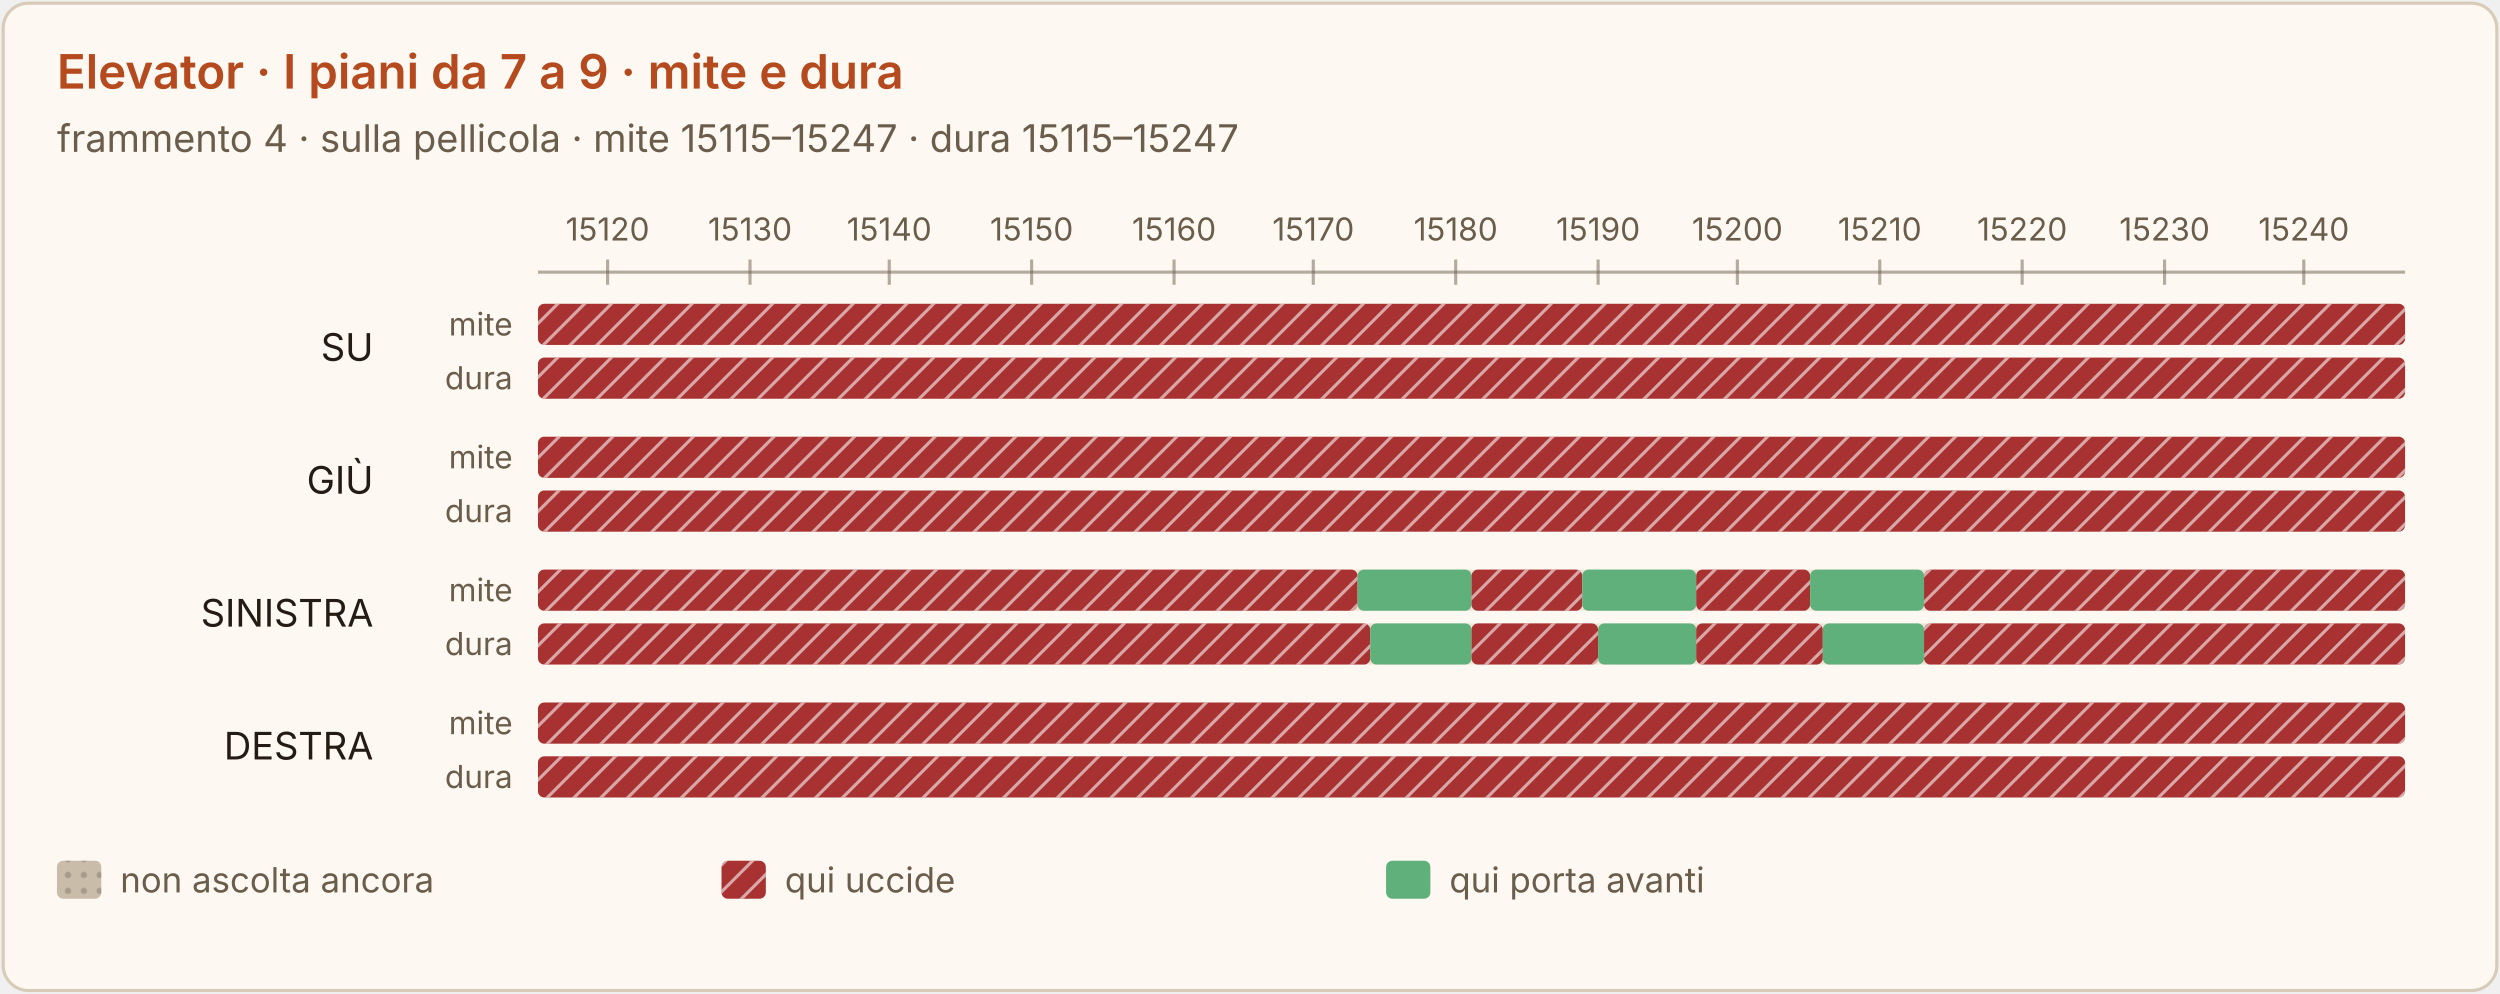
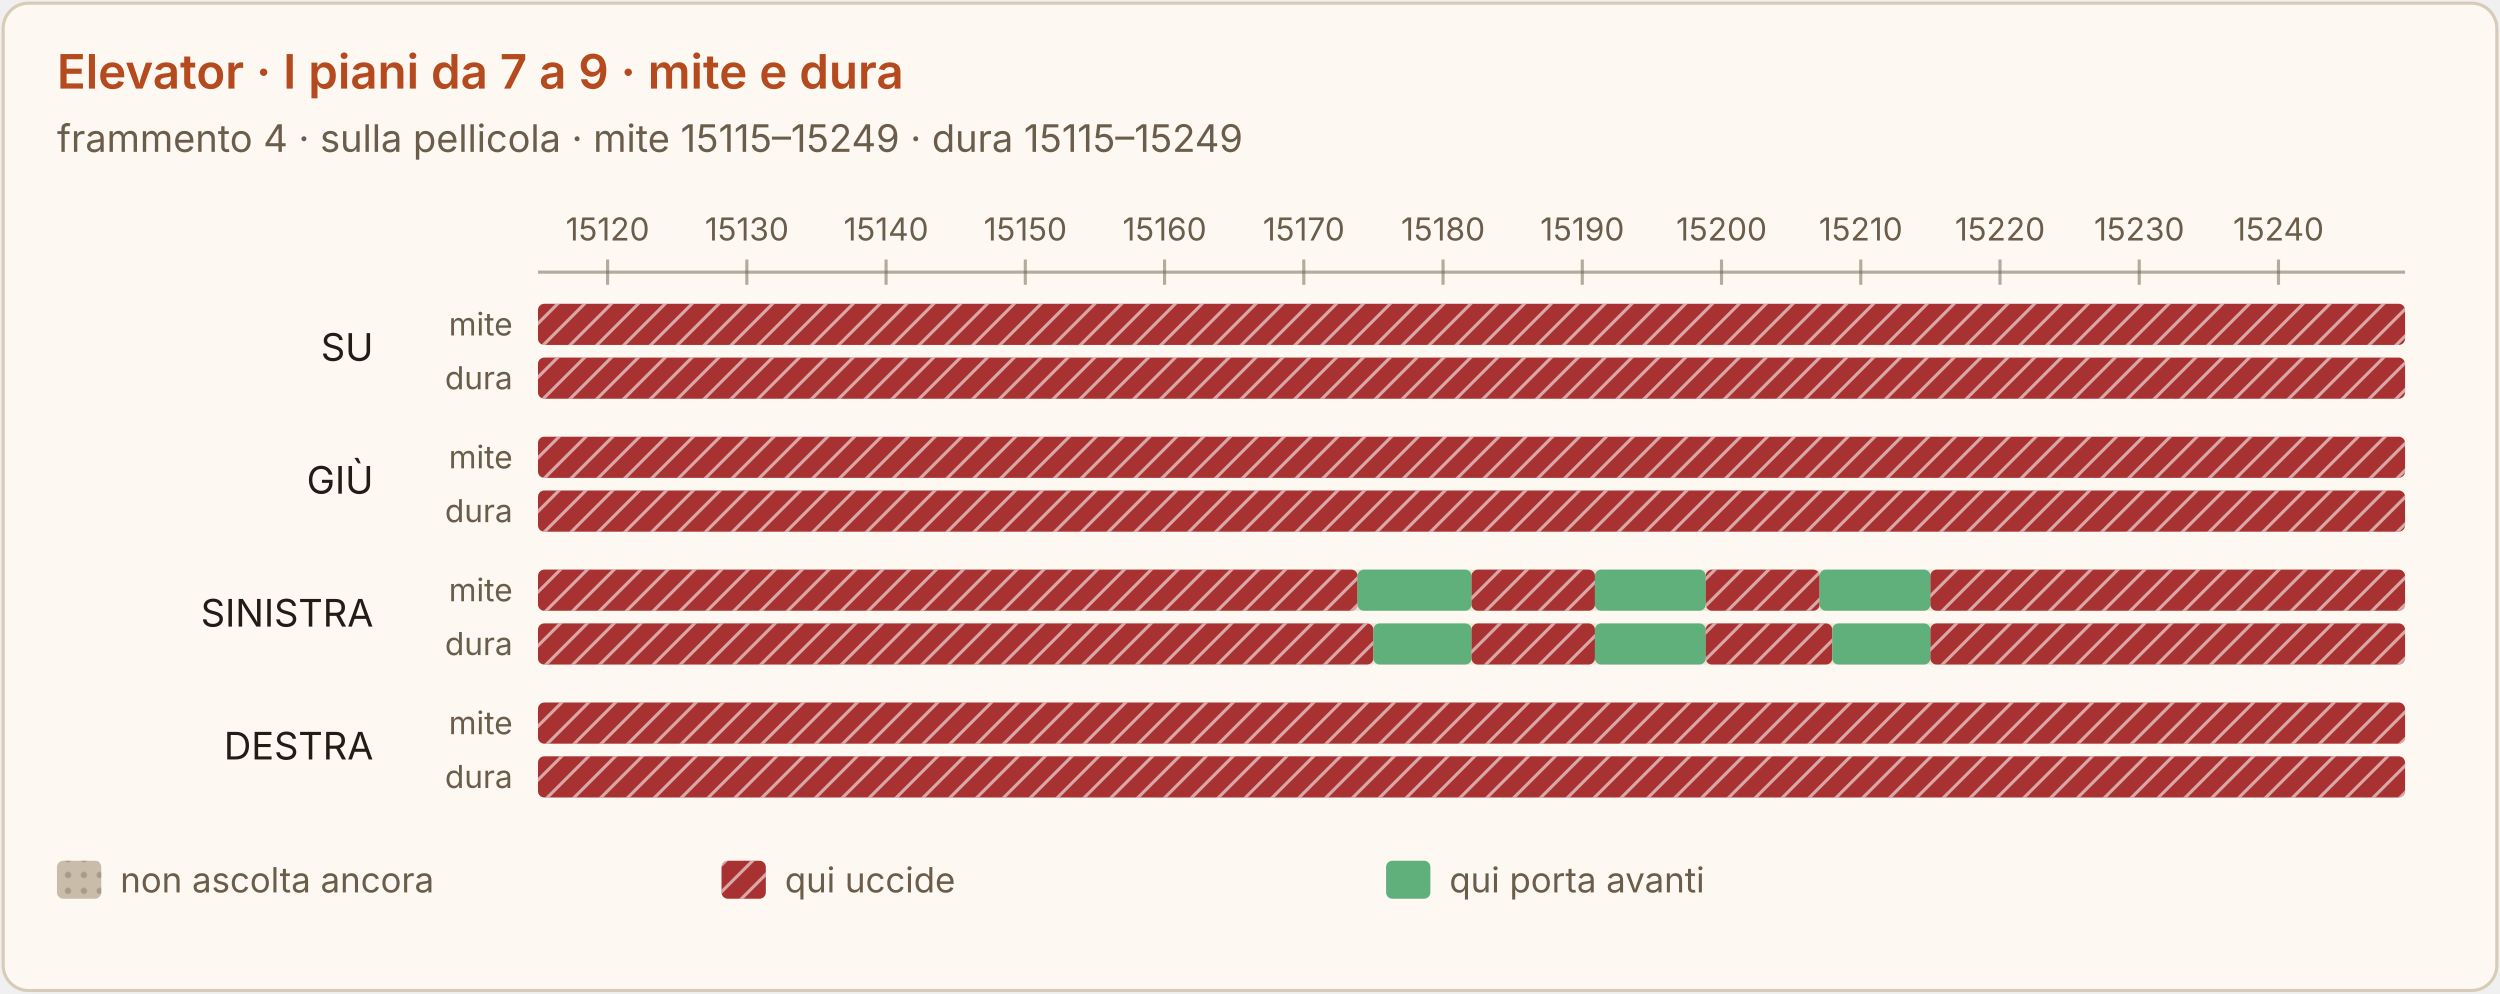
<svg xmlns="http://www.w3.org/2000/svg" width="790" height="314" viewBox="0 0 790 314" font-family="Inter,DejaVu Sans,sans-serif">
  <defs>
    <pattern id="tMorte" width="6" height="6" patternUnits="userSpaceOnUse" patternTransform="rotate(45)">
      <line x1="0" y1="0" x2="0" y2="6" stroke="#FFFFFF" stroke-width="2" opacity=".55" />
    </pattern>
    <pattern id="tAttesa" width="5" height="5" patternUnits="userSpaceOnUse">
      <circle cx="1.5" cy="1.5" r="1" fill="#8C8072" opacity=".55" />
    </pattern>
    <pattern id="tSorda" width="6" height="6" patternUnits="userSpaceOnUse">
      <path d="M0 0 L6 6 M6 0 L0 6" stroke="#FFFFFF" stroke-width="1" opacity=".5" />
    </pattern>
  </defs>
  <rect x="1" y="1" width="788" height="312" fill="#FDF9F2" stroke="#D8CBB8" stroke-width="1" rx="8" />
  <text x="18" y="28" fill="#B44A1E" font-size="15" font-weight="600">Elevator · I piani da 7 a 9 · mite e dura</text>
-   <text x="18" y="48" fill="#6B5D4B" font-size="12">frammento 4 · sulla pellicola · mite 15115–15247 · dura 15115–15247</text>
+   <text x="18" y="48" fill="#6B5D4B" font-size="12">frammento 4 · sulla pellicola · mite 15115–15249 · dura 15115–15249</text>
  <line x1="170" y1="86" x2="760" y2="86" stroke="#6B5D4B" stroke-width="1" opacity=".5" />
  <line x1="192" y1="82" x2="192" y2="90" stroke="#6B5D4B" stroke-width="1" opacity=".5" />
  <text x="192" y="76" fill="#6B5D4B" font-size="10" text-anchor="middle">15120</text>
-   <line x1="237" y1="82" x2="237" y2="90" stroke="#6B5D4B" stroke-width="1" opacity=".5" />
-   <text x="237" y="76" fill="#6B5D4B" font-size="10" text-anchor="middle">15130</text>
-   <line x1="281" y1="82" x2="281" y2="90" stroke="#6B5D4B" stroke-width="1" opacity=".5" />
-   <text x="281" y="76" fill="#6B5D4B" font-size="10" text-anchor="middle">15140</text>
-   <line x1="326" y1="82" x2="326" y2="90" stroke="#6B5D4B" stroke-width="1" opacity=".5" />
-   <text x="326" y="76" fill="#6B5D4B" font-size="10" text-anchor="middle">15150</text>
-   <line x1="371" y1="82" x2="371" y2="90" stroke="#6B5D4B" stroke-width="1" opacity=".5" />
-   <text x="371" y="76" fill="#6B5D4B" font-size="10" text-anchor="middle">15160</text>
-   <line x1="415" y1="82" x2="415" y2="90" stroke="#6B5D4B" stroke-width="1" opacity=".5" />
-   <text x="415" y="76" fill="#6B5D4B" font-size="10" text-anchor="middle">15170</text>
-   <line x1="460" y1="82" x2="460" y2="90" stroke="#6B5D4B" stroke-width="1" opacity=".5" />
-   <text x="460" y="76" fill="#6B5D4B" font-size="10" text-anchor="middle">15180</text>
-   <line x1="505" y1="82" x2="505" y2="90" stroke="#6B5D4B" stroke-width="1" opacity=".5" />
-   <text x="505" y="76" fill="#6B5D4B" font-size="10" text-anchor="middle">15190</text>
-   <line x1="549" y1="82" x2="549" y2="90" stroke="#6B5D4B" stroke-width="1" opacity=".5" />
-   <text x="549" y="76" fill="#6B5D4B" font-size="10" text-anchor="middle">15200</text>
-   <line x1="594" y1="82" x2="594" y2="90" stroke="#6B5D4B" stroke-width="1" opacity=".5" />
-   <text x="594" y="76" fill="#6B5D4B" font-size="10" text-anchor="middle">15210</text>
-   <line x1="639" y1="82" x2="639" y2="90" stroke="#6B5D4B" stroke-width="1" opacity=".5" />
-   <text x="639" y="76" fill="#6B5D4B" font-size="10" text-anchor="middle">15220</text>
-   <line x1="684" y1="82" x2="684" y2="90" stroke="#6B5D4B" stroke-width="1" opacity=".5" />
-   <text x="684" y="76" fill="#6B5D4B" font-size="10" text-anchor="middle">15230</text>
-   <line x1="728" y1="82" x2="728" y2="90" stroke="#6B5D4B" stroke-width="1" opacity=".5" />
-   <text x="728" y="76" fill="#6B5D4B" font-size="10" text-anchor="middle">15240</text>
+   <line x1="236" y1="82" x2="236" y2="90" stroke="#6B5D4B" stroke-width="1" opacity=".5" />
+   <text x="236" y="76" fill="#6B5D4B" font-size="10" text-anchor="middle">15130</text>
+   <line x1="280" y1="82" x2="280" y2="90" stroke="#6B5D4B" stroke-width="1" opacity=".5" />
+   <text x="280" y="76" fill="#6B5D4B" font-size="10" text-anchor="middle">15140</text>
+   <line x1="324" y1="82" x2="324" y2="90" stroke="#6B5D4B" stroke-width="1" opacity=".5" />
+   <text x="324" y="76" fill="#6B5D4B" font-size="10" text-anchor="middle">15150</text>
+   <line x1="368" y1="82" x2="368" y2="90" stroke="#6B5D4B" stroke-width="1" opacity=".5" />
+   <text x="368" y="76" fill="#6B5D4B" font-size="10" text-anchor="middle">15160</text>
+   <line x1="412" y1="82" x2="412" y2="90" stroke="#6B5D4B" stroke-width="1" opacity=".5" />
+   <text x="412" y="76" fill="#6B5D4B" font-size="10" text-anchor="middle">15170</text>
+   <line x1="456" y1="82" x2="456" y2="90" stroke="#6B5D4B" stroke-width="1" opacity=".5" />
+   <text x="456" y="76" fill="#6B5D4B" font-size="10" text-anchor="middle">15180</text>
+   <line x1="500" y1="82" x2="500" y2="90" stroke="#6B5D4B" stroke-width="1" opacity=".5" />
+   <text x="500" y="76" fill="#6B5D4B" font-size="10" text-anchor="middle">15190</text>
+   <line x1="544" y1="82" x2="544" y2="90" stroke="#6B5D4B" stroke-width="1" opacity=".5" />
+   <text x="544" y="76" fill="#6B5D4B" font-size="10" text-anchor="middle">15200</text>
+   <line x1="588" y1="82" x2="588" y2="90" stroke="#6B5D4B" stroke-width="1" opacity=".5" />
+   <text x="588" y="76" fill="#6B5D4B" font-size="10" text-anchor="middle">15210</text>
+   <line x1="632" y1="82" x2="632" y2="90" stroke="#6B5D4B" stroke-width="1" opacity=".5" />
+   <text x="632" y="76" fill="#6B5D4B" font-size="10" text-anchor="middle">15220</text>
+   <line x1="676" y1="82" x2="676" y2="90" stroke="#6B5D4B" stroke-width="1" opacity=".5" />
+   <text x="676" y="76" fill="#6B5D4B" font-size="10" text-anchor="middle">15230</text>
+   <line x1="720" y1="82" x2="720" y2="90" stroke="#6B5D4B" stroke-width="1" opacity=".5" />
+   <text x="720" y="76" fill="#6B5D4B" font-size="10" text-anchor="middle">15240</text>
  <text x="118" y="114" fill="#241C14" font-size="12" text-anchor="end">SU</text>
  <text x="162" y="106" fill="#6B5D4B" font-size="10" text-anchor="end">mite</text>
  <text x="162" y="123" fill="#6B5D4B" font-size="10" text-anchor="end">dura</text>
  <rect x="170" y="96" width="590" height="13" fill="#EDE4D6" rx="2" />
  <rect x="170" y="96" width="590" height="13" fill="#A83232" rx="2" />
  <rect x="170" y="96" width="590" height="13" fill="url(#tMorte)" rx="2" />
  <rect x="170" y="113" width="590" height="13" fill="#EDE4D6" rx="2" />
  <rect x="170" y="113" width="590" height="13" fill="#A83232" rx="2" />
  <rect x="170" y="113" width="590" height="13" fill="url(#tMorte)" rx="2" />
  <text x="118" y="156" fill="#241C14" font-size="12" text-anchor="end">GIÙ</text>
  <text x="162" y="148" fill="#6B5D4B" font-size="10" text-anchor="end">mite</text>
  <text x="162" y="165" fill="#6B5D4B" font-size="10" text-anchor="end">dura</text>
  <rect x="170" y="138" width="590" height="13" fill="#EDE4D6" rx="2" />
  <rect x="170" y="138" width="590" height="13" fill="#A83232" rx="2" />
  <rect x="170" y="138" width="590" height="13" fill="url(#tMorte)" rx="2" />
  <rect x="170" y="155" width="590" height="13" fill="#EDE4D6" rx="2" />
  <rect x="170" y="155" width="590" height="13" fill="#A83232" rx="2" />
  <rect x="170" y="155" width="590" height="13" fill="url(#tMorte)" rx="2" />
  <text x="118" y="198" fill="#241C14" font-size="12" text-anchor="end">SINISTRA</text>
  <text x="162" y="190" fill="#6B5D4B" font-size="10" text-anchor="end">mite</text>
  <text x="162" y="207" fill="#6B5D4B" font-size="10" text-anchor="end">dura</text>
  <rect x="170" y="180" width="590" height="13" fill="#EDE4D6" rx="2" />
  <rect x="170" y="180" width="259" height="13" fill="#A83232" rx="2" />
  <rect x="170" y="180" width="259" height="13" fill="url(#tMorte)" rx="2" />
  <rect x="429" y="180" width="36" height="13" fill="#5FB07A" rx="2" />
-   <rect x="465" y="180" width="35" height="13" fill="#A83232" rx="2" />
-   <rect x="465" y="180" width="35" height="13" fill="url(#tMorte)" rx="2" />
-   <rect x="500" y="180" width="36" height="13" fill="#5FB07A" rx="2" />
-   <rect x="536" y="180" width="36" height="13" fill="#A83232" rx="2" />
-   <rect x="536" y="180" width="36" height="13" fill="url(#tMorte)" rx="2" />
-   <rect x="572" y="180" width="36" height="13" fill="#5FB07A" rx="2" />
-   <rect x="608" y="180" width="152" height="13" fill="#A83232" rx="2" />
-   <rect x="608" y="180" width="152" height="13" fill="url(#tMorte)" rx="2" />
+   <rect x="465" y="180" width="39" height="13" fill="#A83232" rx="2" />
+   <rect x="465" y="180" width="39" height="13" fill="url(#tMorte)" rx="2" />
+   <rect x="504" y="180" width="35" height="13" fill="#5FB07A" rx="2" />
+   <rect x="539" y="180" width="36" height="13" fill="#A83232" rx="2" />
+   <rect x="539" y="180" width="36" height="13" fill="url(#tMorte)" rx="2" />
+   <rect x="575" y="180" width="35" height="13" fill="#5FB07A" rx="2" />
+   <rect x="610" y="180" width="150" height="13" fill="#A83232" rx="2" />
+   <rect x="610" y="180" width="150" height="13" fill="url(#tMorte)" rx="2" />
  <rect x="170" y="197" width="590" height="13" fill="#EDE4D6" rx="2" />
-   <rect x="170" y="197" width="263" height="13" fill="#A83232" rx="2" />
-   <rect x="170" y="197" width="263" height="13" fill="url(#tMorte)" rx="2" />
-   <rect x="433" y="197" width="32" height="13" fill="#5FB07A" rx="2" />
-   <rect x="465" y="197" width="40" height="13" fill="#A83232" rx="2" />
-   <rect x="465" y="197" width="40" height="13" fill="url(#tMorte)" rx="2" />
-   <rect x="505" y="197" width="31" height="13" fill="#5FB07A" rx="2" />
-   <rect x="536" y="197" width="40" height="13" fill="#A83232" rx="2" />
-   <rect x="536" y="197" width="40" height="13" fill="url(#tMorte)" rx="2" />
-   <rect x="576" y="197" width="32" height="13" fill="#5FB07A" rx="2" />
-   <rect x="608" y="197" width="152" height="13" fill="#A83232" rx="2" />
-   <rect x="608" y="197" width="152" height="13" fill="url(#tMorte)" rx="2" />
+   <rect x="170" y="197" width="264" height="13" fill="#A83232" rx="2" />
+   <rect x="170" y="197" width="264" height="13" fill="url(#tMorte)" rx="2" />
+   <rect x="434" y="197" width="31" height="13" fill="#5FB07A" rx="2" />
+   <rect x="465" y="197" width="39" height="13" fill="#A83232" rx="2" />
+   <rect x="465" y="197" width="39" height="13" fill="url(#tMorte)" rx="2" />
+   <rect x="504" y="197" width="35" height="13" fill="#5FB07A" rx="2" />
+   <rect x="539" y="197" width="40" height="13" fill="#A83232" rx="2" />
+   <rect x="539" y="197" width="40" height="13" fill="url(#tMorte)" rx="2" />
+   <rect x="579" y="197" width="31" height="13" fill="#5FB07A" rx="2" />
+   <rect x="610" y="197" width="150" height="13" fill="#A83232" rx="2" />
+   <rect x="610" y="197" width="150" height="13" fill="url(#tMorte)" rx="2" />
  <text x="118" y="240" fill="#241C14" font-size="12" text-anchor="end">DESTRA</text>
  <text x="162" y="232" fill="#6B5D4B" font-size="10" text-anchor="end">mite</text>
  <text x="162" y="249" fill="#6B5D4B" font-size="10" text-anchor="end">dura</text>
  <rect x="170" y="222" width="590" height="13" fill="#EDE4D6" rx="2" />
  <rect x="170" y="222" width="590" height="13" fill="#A83232" rx="2" />
  <rect x="170" y="222" width="590" height="13" fill="url(#tMorte)" rx="2" />
  <rect x="170" y="239" width="590" height="13" fill="#EDE4D6" rx="2" />
  <rect x="170" y="239" width="590" height="13" fill="#A83232" rx="2" />
  <rect x="170" y="239" width="590" height="13" fill="url(#tMorte)" rx="2" />
  <rect x="18" y="272" width="14" height="12" fill="#C9BCA8" rx="2" />
  <rect x="18" y="272" width="14" height="12" fill="url(#tAttesa)" rx="2" />
  <text x="38" y="282" fill="#6B5D4B" font-size="11">non ascolta ancora</text>
  <rect x="228" y="272" width="14" height="12" fill="#A83232" rx="2" />
  <rect x="228" y="272" width="14" height="12" fill="url(#tMorte)" rx="2" />
  <text x="248" y="282" fill="#6B5D4B" font-size="11">qui uccide</text>
  <rect x="438" y="272" width="14" height="12" fill="#5FB07A" rx="2" />
  <text x="458" y="282" fill="#6B5D4B" font-size="11">qui porta avanti</text>
</svg>
